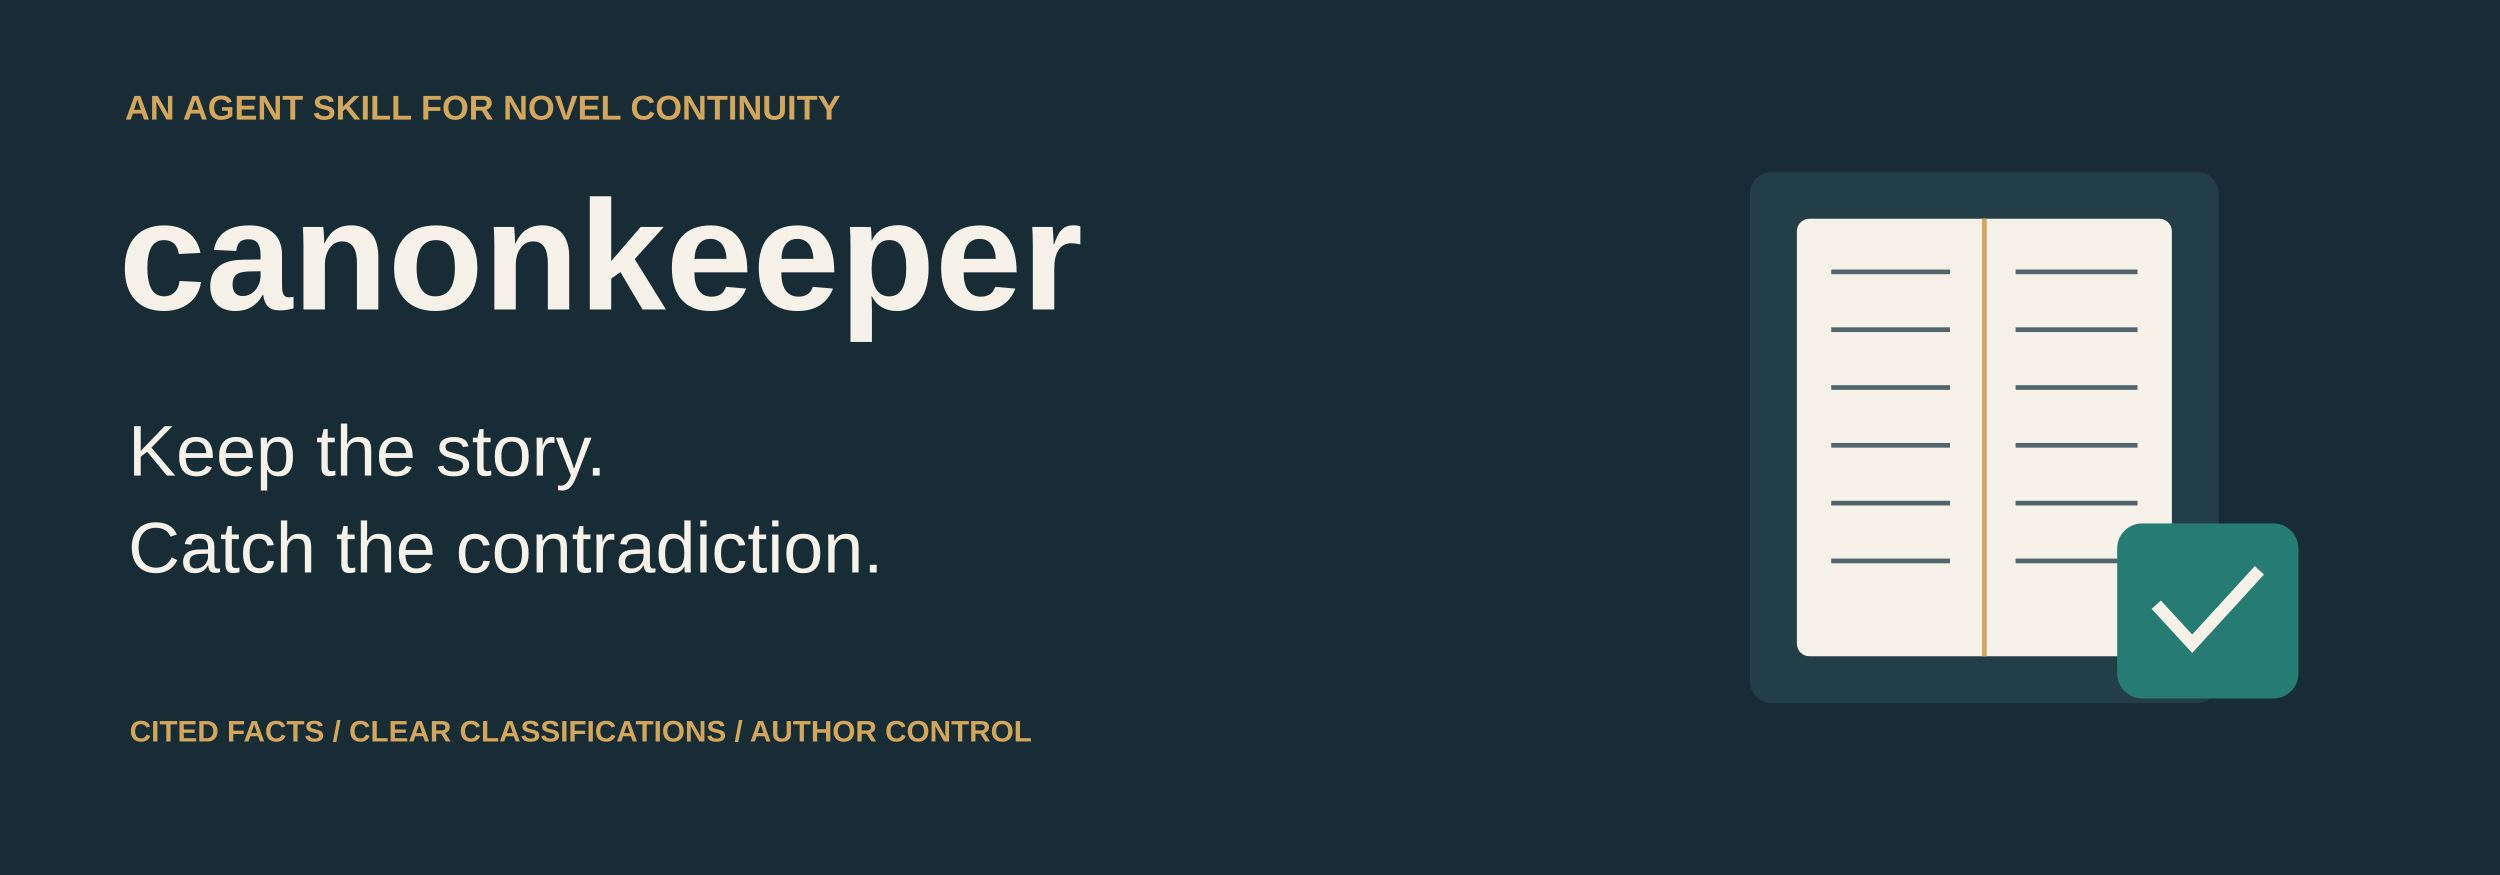
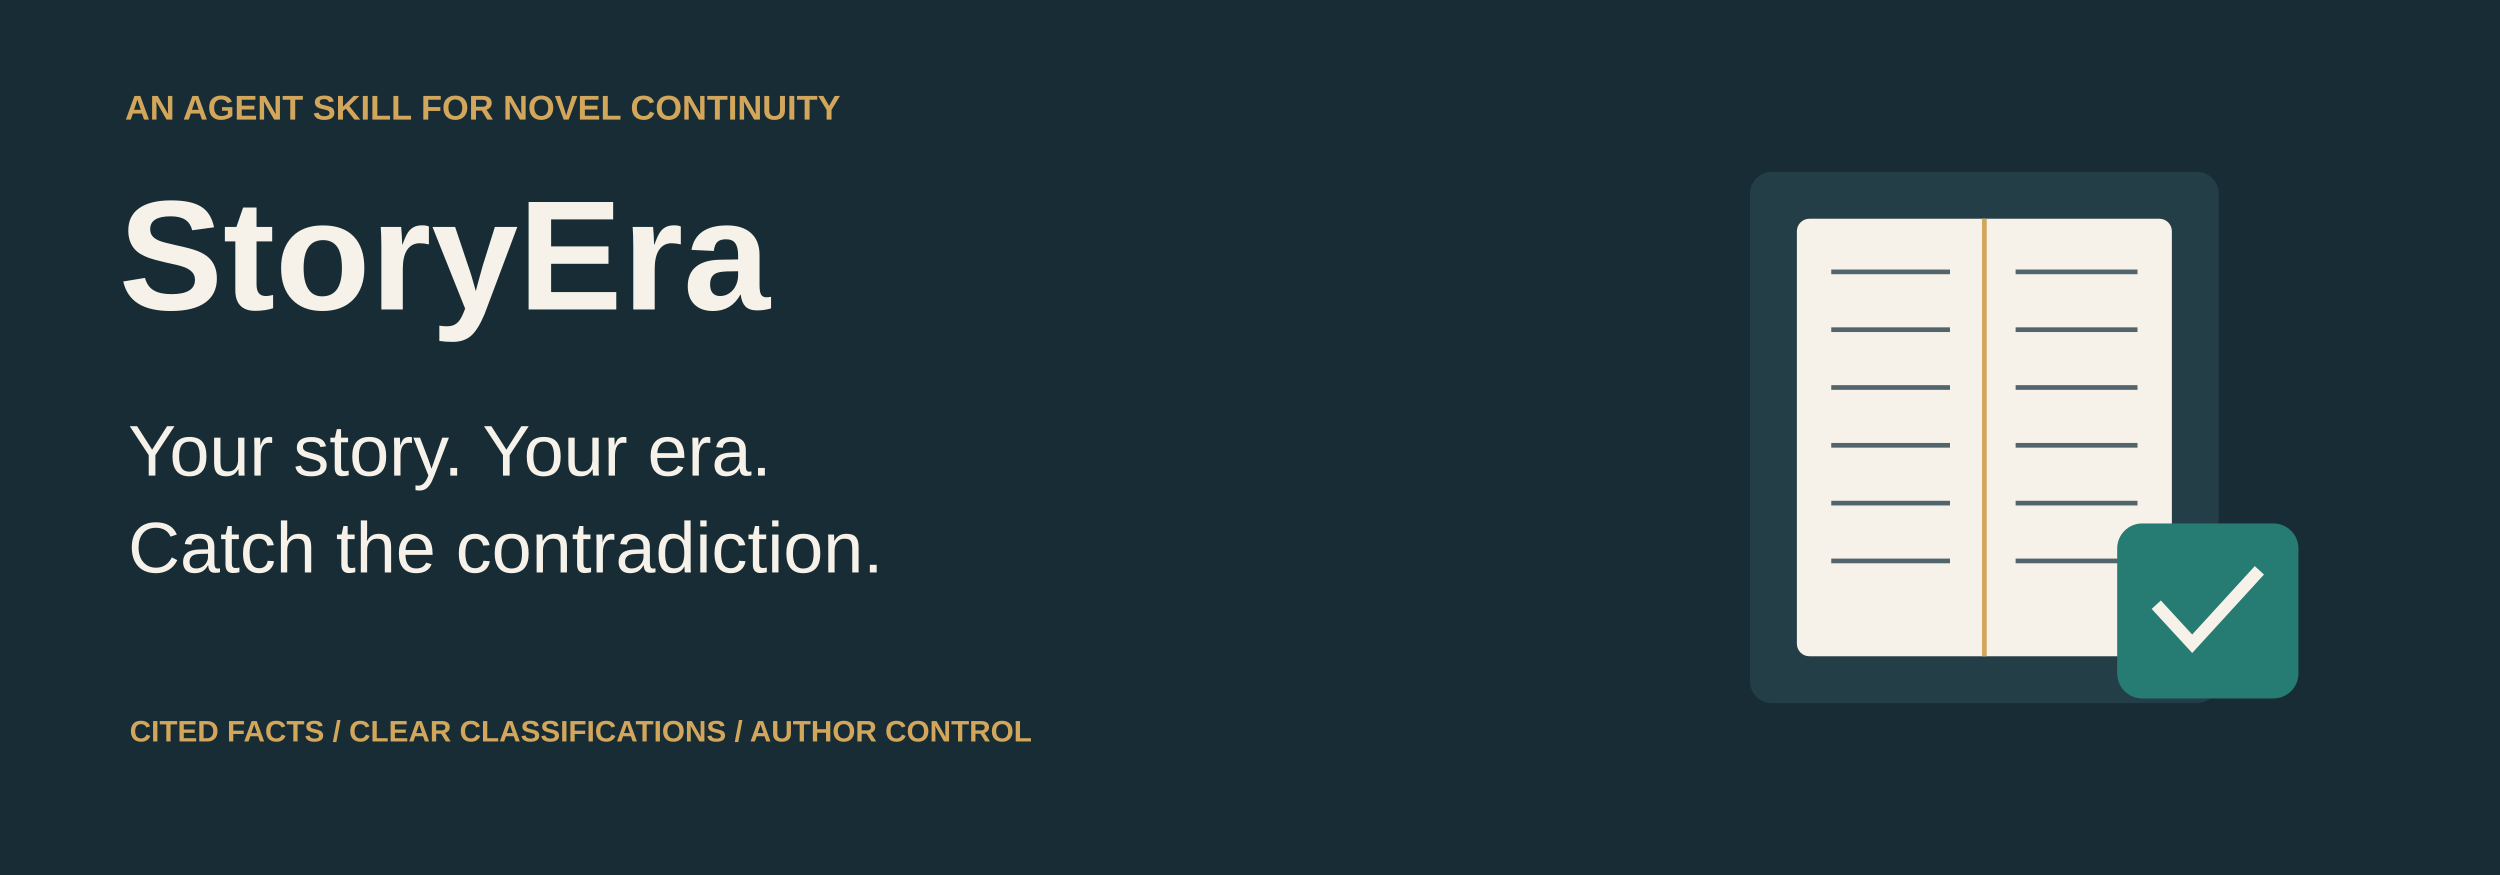
<svg xmlns="http://www.w3.org/2000/svg" width="1600" height="560" viewBox="0 0 1600 560" role="img">
  <rect width="1600" height="560" fill="#182C35" />
  <text x="80" y="62" dominant-baseline="text-before-edge" font-family="Arial, DejaVu Sans, sans-serif" font-size="22" font-weight="700" fill="#D2A65B">AN AGENT SKILL FOR NOVEL CONTINUITY</text>
-   <text x="76" y="132" dominant-baseline="text-before-edge" font-family="Arial, DejaVu Sans, sans-serif" font-size="100" font-weight="700" fill="#F6F2E9">canonkeeper</text>
-   <text x="82" y="274" dominant-baseline="text-before-edge" font-family="Arial, DejaVu Sans, sans-serif" font-size="46" font-weight="400" fill="#F6F2E9">Keep the story.</text>
+   <text x="76" y="132" dominant-baseline="text-before-edge" font-family="Arial, DejaVu Sans, sans-serif" font-size="100" font-weight="700" fill="#F6F2E9">StoryEra</text>
+   <text x="82" y="274" dominant-baseline="text-before-edge" font-family="Arial, DejaVu Sans, sans-serif" font-size="46" font-weight="400" fill="#F6F2E9">Your story. Your era.</text>
  <text x="82" y="336" dominant-baseline="text-before-edge" font-family="Arial, DejaVu Sans, sans-serif" font-size="46" font-weight="400" fill="#F6F2E9">Catch the contradiction.</text>
  <text x="83" y="462" dominant-baseline="text-before-edge" font-family="Arial, DejaVu Sans, sans-serif" font-size="19" font-weight="700" fill="#D2A65B">CITED FACTS   /   CLEAR CLASSIFICATIONS   /   AUTHOR CONTROL</text>
  <rect x="1120" y="110" width="300" height="340" rx="14" fill="#243E47" />
  <rect x="1150" y="140" width="240" height="280" rx="8" fill="#F6F2E9" />
  <polyline points="1270,140 1270,420" fill="none" stroke="#D2A65B" stroke-width="3" />
  <polyline points="1172,174 1248,174" fill="none" stroke="#52656C" stroke-width="3" />
  <polyline points="1290,174 1368,174" fill="none" stroke="#52656C" stroke-width="3" />
  <polyline points="1172,211 1248,211" fill="none" stroke="#52656C" stroke-width="3" />
  <polyline points="1290,211 1368,211" fill="none" stroke="#52656C" stroke-width="3" />
  <polyline points="1172,248 1248,248" fill="none" stroke="#52656C" stroke-width="3" />
  <polyline points="1290,248 1368,248" fill="none" stroke="#52656C" stroke-width="3" />
  <polyline points="1172,285 1248,285" fill="none" stroke="#52656C" stroke-width="3" />
  <polyline points="1290,285 1368,285" fill="none" stroke="#52656C" stroke-width="3" />
  <polyline points="1172,322 1248,322" fill="none" stroke="#52656C" stroke-width="3" />
  <polyline points="1290,322 1368,322" fill="none" stroke="#52656C" stroke-width="3" />
  <polyline points="1172,359 1248,359" fill="none" stroke="#52656C" stroke-width="3" />
  <polyline points="1290,359 1368,359" fill="none" stroke="#52656C" stroke-width="3" />
  <rect x="1355" y="335" width="116" height="112" rx="16" fill="#267C72" />
  <polyline points="1380,387 1403,412 1446,365" fill="none" stroke="#F6F2E9" stroke-width="8" />
</svg>
